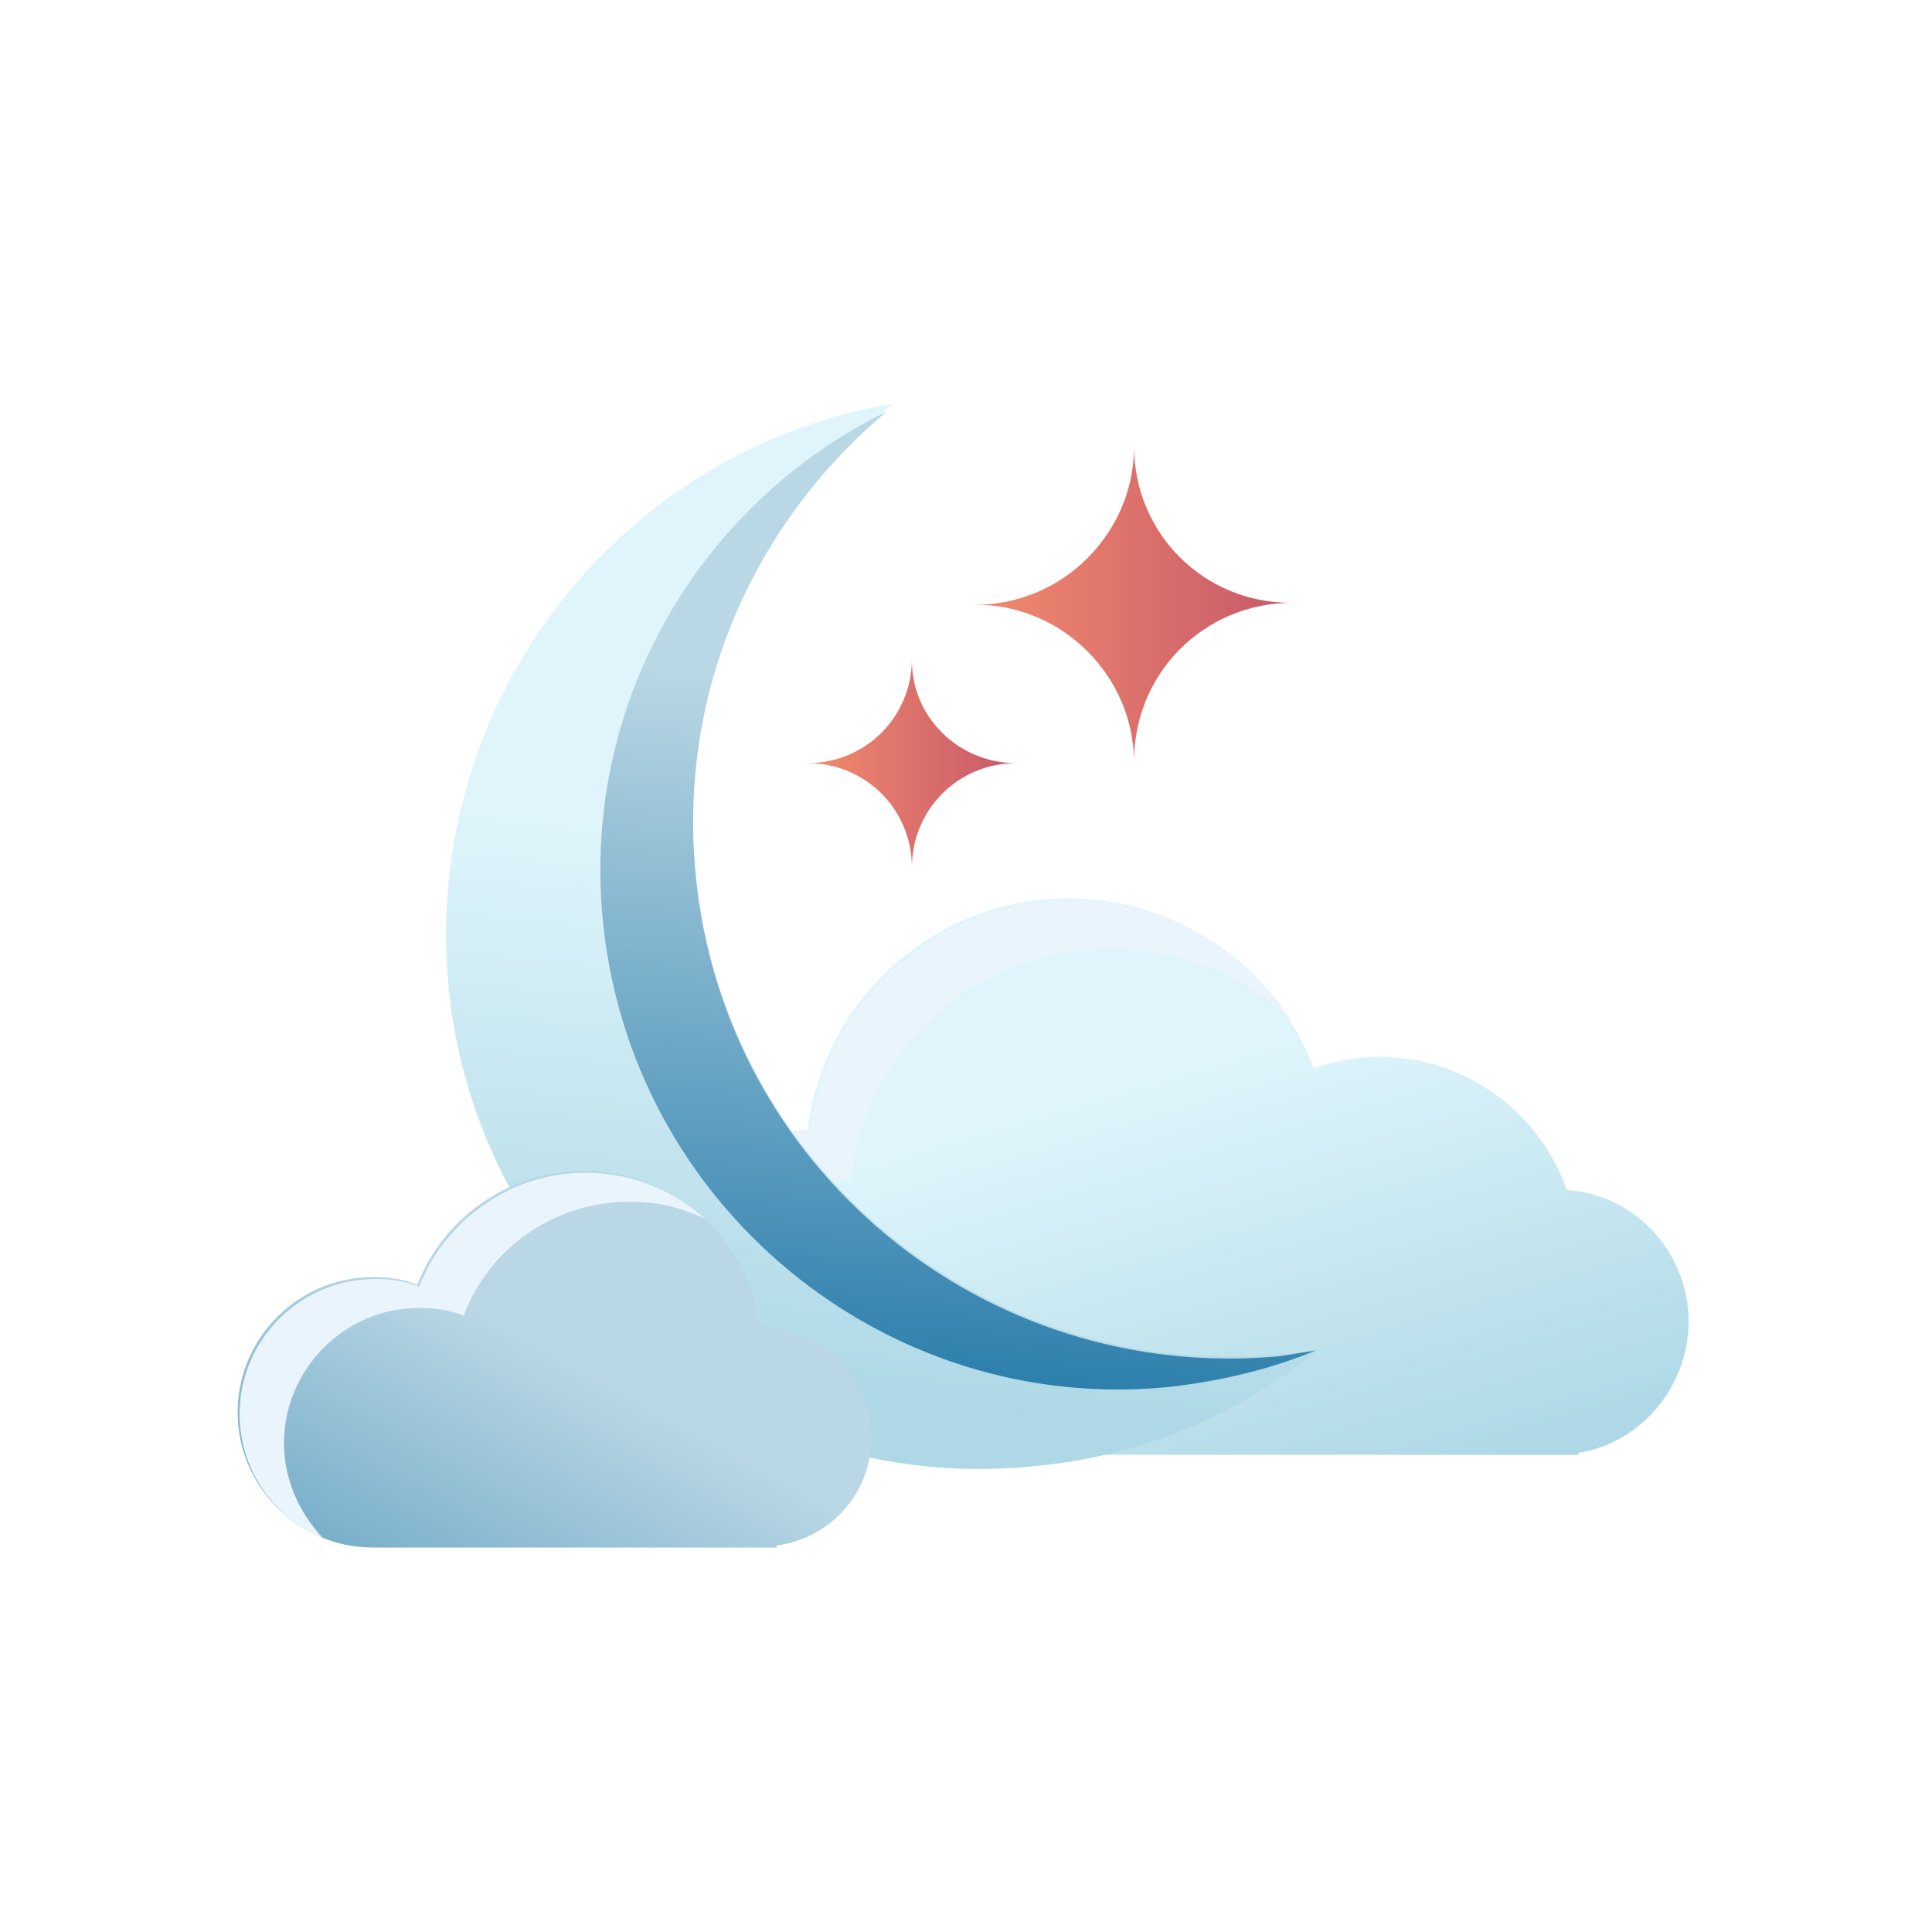
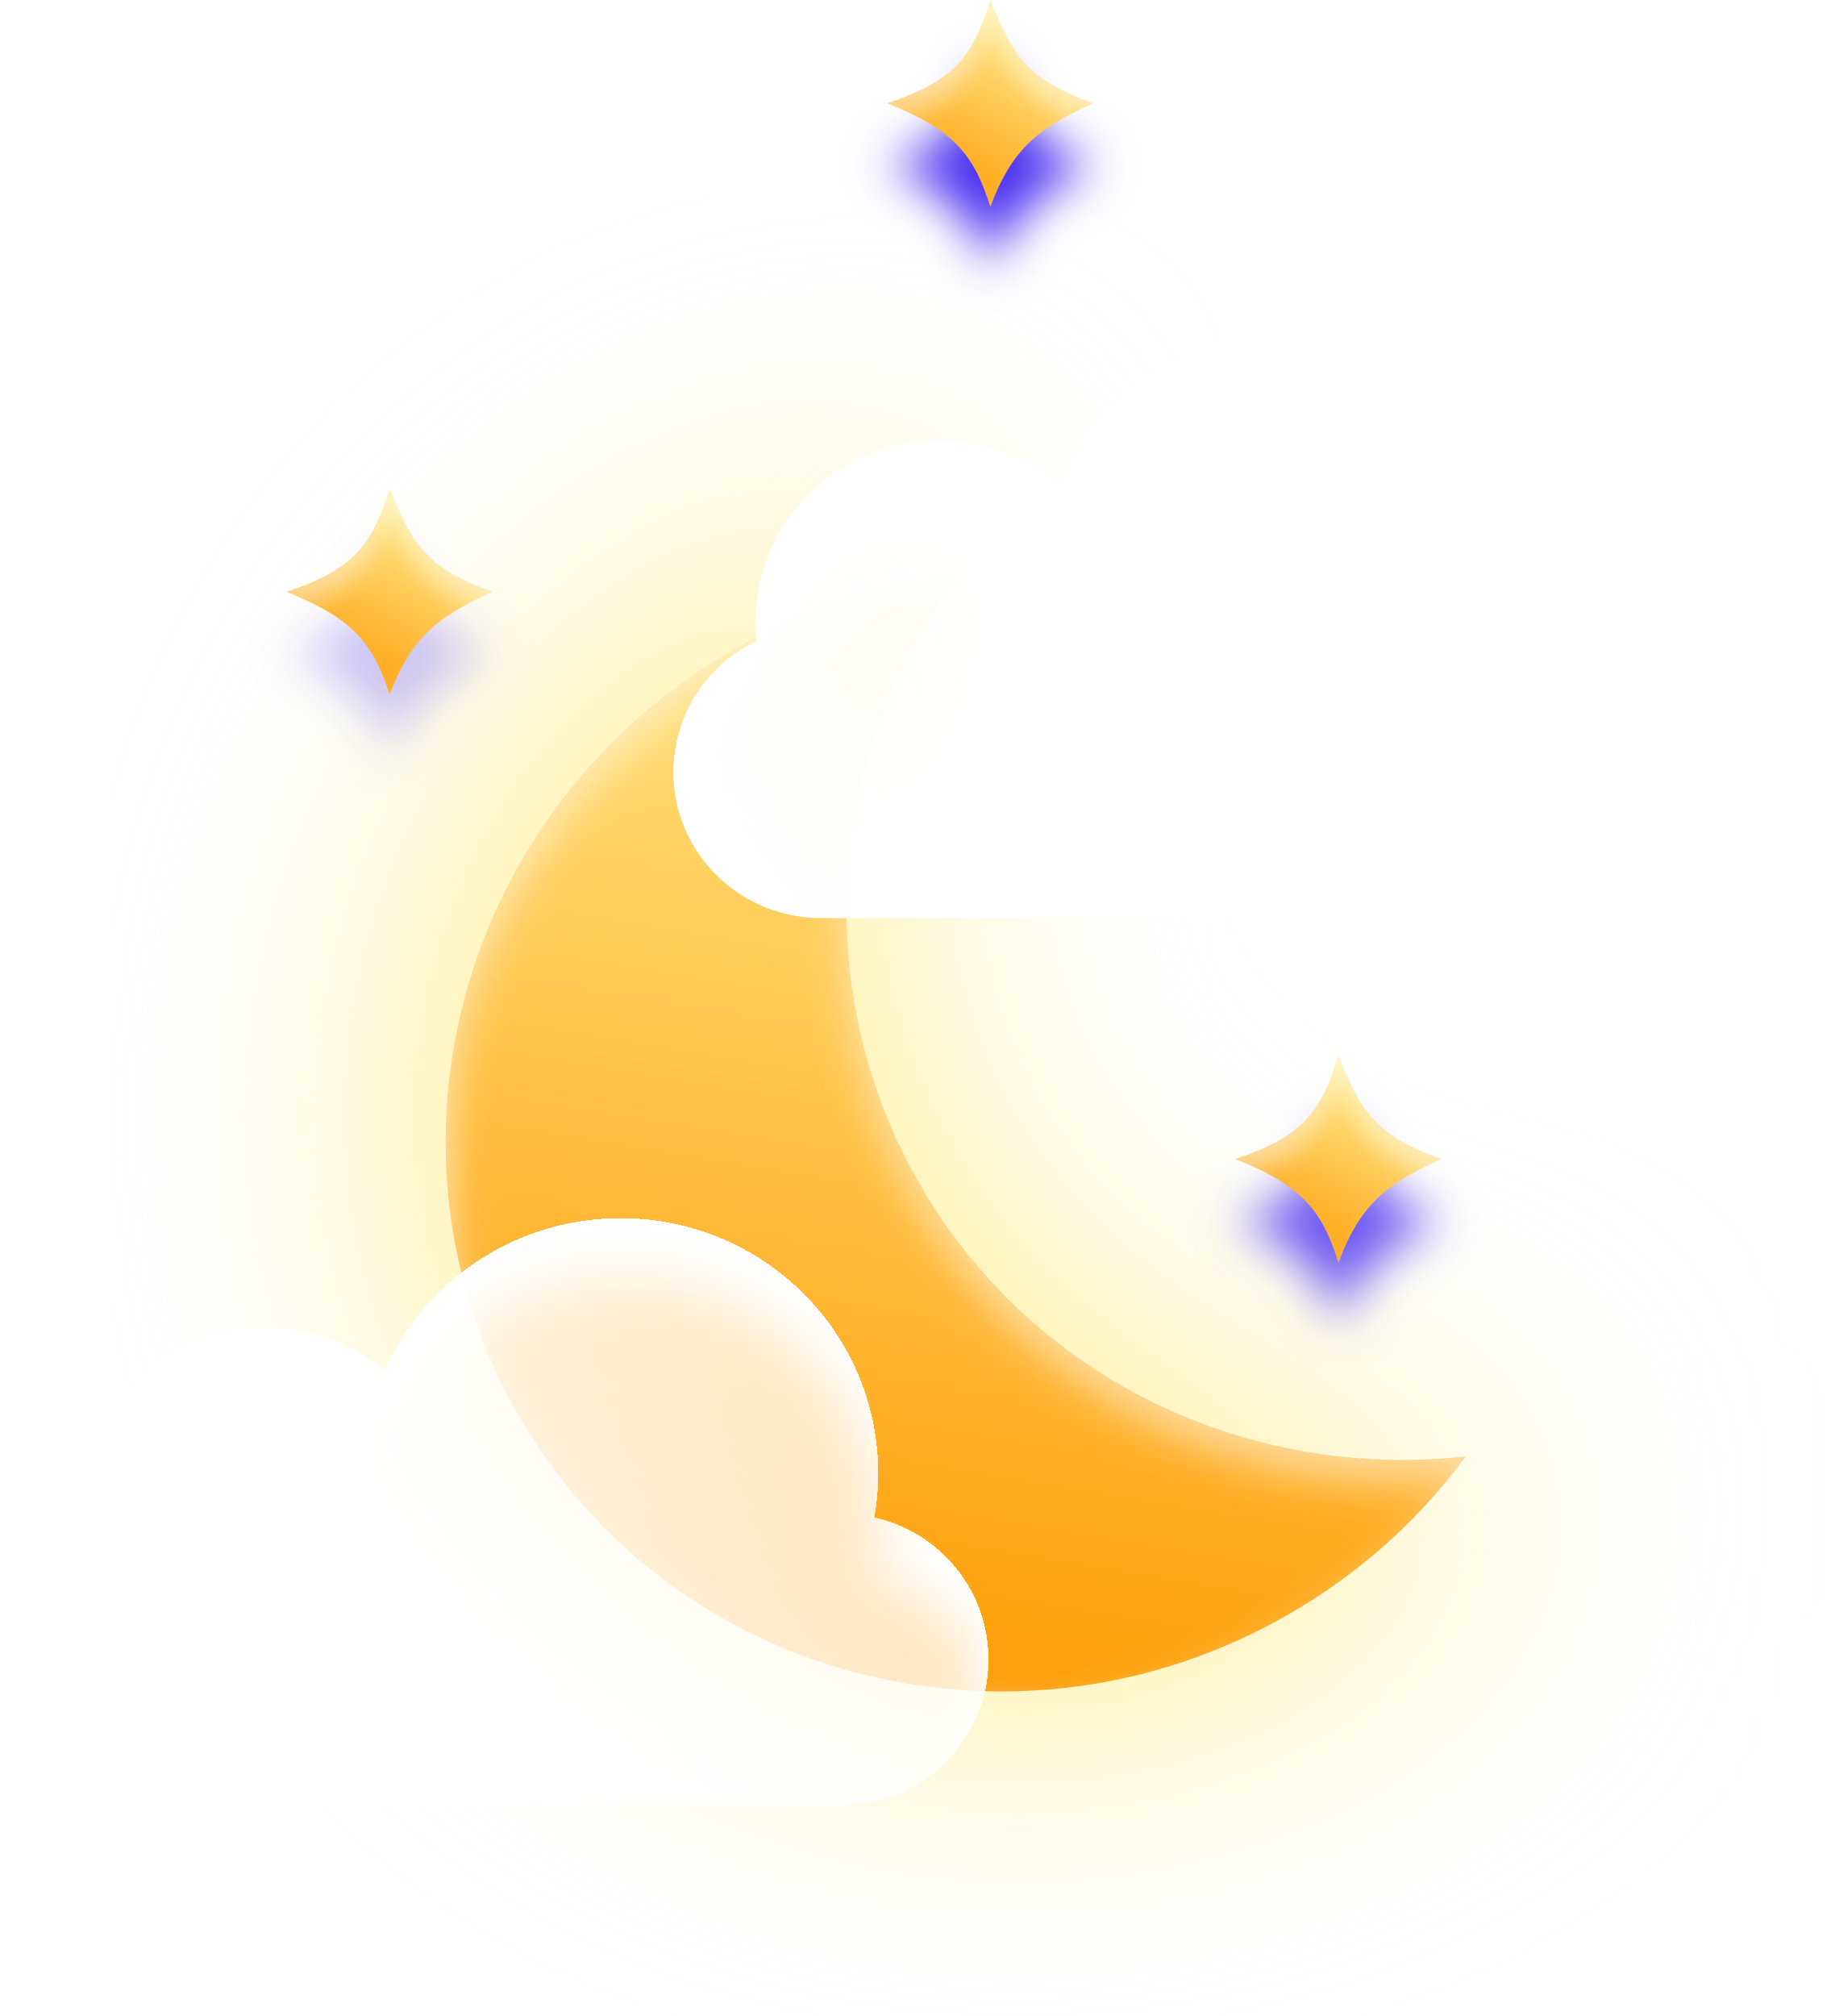
- <svg xmlns="http://www.w3.org/2000/svg" version="1.1" id="Слой_1" x="0px" y="0px" viewBox="0 0 100 100" style="enable-background:new 0 0 100 100;" xml:space="preserve">
-   <style type="text/css">
- 	.st0{fill:url(#SVGID_1_);}
- 	.st1{fill:#E9F4FC;}
- 	.st2{fill:url(#SVGID_2_);}
- 	.st3{fill:url(#SVGID_3_);}
- 	.st4{fill:url(#SVGID_4_);}
- 	.st5{fill:url(#SVGID_5_);}
- 	.st6{fill:url(#SVGID_6_);}
- </style>
-   <g>
-     <linearGradient id="SVGID_1_" gradientUnits="userSpaceOnUse" x1="57.01" y1="56.442" x2="63.803" y2="79.601">
-       <stop offset="0" style="stop-color:#DFF5FB" />
-       <stop offset="0.25" style="stop-color:#D3EEF6" />
-       <stop offset="1" style="stop-color:#AED8E6" />
+ <svg xmlns="http://www.w3.org/2000/svg" width="326" height="359" viewBox="0 0 326 359" fill="none">
+   <g filter="url(#filter0_f_8_8)">
+     <path d="M172.855 88.134C147.788 122.168 143.442 168.614 165.554 206.914C187.666 245.213 230.063 264.672 272.07 259.981C263.138 272.108 251.576 282.659 237.642 290.704C184.604 321.325 117.296 304.038 87.304 252.091C57.313 200.145 75.996 133.21 129.034 102.589C142.967 94.544 157.886 89.806 172.855 88.134Z" fill="#FFEE94" />
+   </g>
+   <g filter="url(#filter1_i_8_8)">
+     <path d="M170.517 102.476C147.636 133.543 143.668 175.941 163.853 210.902C184.038 245.863 222.739 263.626 261.085 259.343C252.931 270.413 242.377 280.045 229.657 287.388C181.243 315.34 119.801 299.56 92.424 252.141C65.047 204.723 82.101 143.623 130.516 115.67C143.235 108.327 156.854 104.002 170.517 102.476Z" fill="url(#paint0_linear_8_8)" />
+   </g>
+   <g filter="url(#filter3_i_8_8)">
+     <path d="M155.68 270.253C156.129 267.701 156.364 265.075 156.364 262.395C156.364 237.324 135.85 217 110.545 217C91.734 217 75.57 228.232 68.513 244.297C62.797 239.407 55.379 236.455 47.273 236.455C29.198 236.455 14.546 251.133 14.546 269.24C14.546 270.249 14.591 271.246 14.68 272.231C5.986 276.45 0 285.303 0 295.541C0 309.867 11.722 321.481 26.182 321.481H149.818C164.278 321.481 176 309.867 176 295.541C176 283.211 167.317 272.89 155.68 270.253Z" fill="url(#paint1_linear_8_8)" />
+   </g>
+   <g filter="url(#filter5_i_8_8)">
+     <path d="M275.68 112.253C276.129 109.701 276.364 107.075 276.364 104.395C276.364 79.324 255.85 59 230.545 59C211.734 59 195.57 70.232 188.513 86.297C182.797 81.407 175.379 78.455 167.273 78.455C149.198 78.455 134.545 93.133 134.545 111.24C134.545 112.249 134.591 113.246 134.68 114.231C125.986 118.45 120 127.303 120 137.541C120 151.867 131.722 163.481 146.182 163.481H269.818C284.278 163.481 296 151.867 296 137.541C296 125.211 287.317 114.89 275.68 112.253Z" fill="url(#paint2_linear_8_8)" />
+   </g>
+   <g filter="url(#filter6_di_8_8)">
+     <path d="M194.765 18.382C184.249 23.052 180.144 26.998 176.382 36.765C173.386 27.3 169.702 23.078 158 18.382C170.038 14.46 173.305 9.92 176.382 1.2095e-05C180.164 9.143 182.499 14.132 194.765 18.382Z" fill="url(#paint3_linear_8_8)" />
+   </g>
+   <g filter="url(#filter7_di_8_8)">
+     <path d="M87.765 105.382C77.249 110.052 73.144 113.998 69.382 123.765C66.386 114.3 62.702 110.079 51 105.382C63.038 101.46 66.305 96.92 69.382 87C73.164 96.143 75.499 101.132 87.765 105.382Z" fill="url(#paint4_linear_8_8)" />
+   </g>
+   <g filter="url(#filter8_di_8_8)">
+     <path d="M256.765 206.382C246.249 211.052 242.144 214.998 238.382 224.765C235.386 215.3 231.702 211.079 220 206.382C232.038 202.46 235.305 197.92 238.382 188C242.164 197.143 244.499 202.132 256.765 206.382Z" fill="url(#paint5_linear_8_8)" />
+   </g>
+   <defs>
+     <filter id="filter0_f_8_8" x="19.994" y="35.134" width="305.076" height="323.713" filterUnits="userSpaceOnUse" color-interpolation-filters="sRGB">
+       <feFlood flood-opacity="0" result="BackgroundImageFix" />
+       <feBlend mode="normal" in="SourceGraphic" in2="BackgroundImageFix" result="shape" />
+       <feGaussianBlur stdDeviation="26.5" result="effect1_foregroundBlur_8_8" />
+     </filter>
+     <filter id="filter1_i_8_8" x="79.362" y="102.476" width="181.723" height="202.735" filterUnits="userSpaceOnUse" color-interpolation-filters="sRGB">
+       <feFlood flood-opacity="0" result="BackgroundImageFix" />
+       <feBlend mode="normal" in="SourceGraphic" in2="BackgroundImageFix" result="shape" />
+       <feColorMatrix in="SourceAlpha" type="matrix" values="0 0 0 0 0 0 0 0 0 0 0 0 0 0 0 0 0 0 127 0" result="hardAlpha" />
+       <feOffset dy="4" />
+       <feGaussianBlur stdDeviation="4" />
+       <feComposite in2="hardAlpha" operator="arithmetic" k2="-1" k3="1" />
+       <feColorMatrix type="matrix" values="0 0 0 0 1 0 0 0 0 1 0 0 0 0 1 0 0 0 0.55 0" />
+       <feBlend mode="normal" in2="shape" result="effect1_innerShadow_8_8" />
+     </filter>
+     <filter id="filter3_i_8_8" x="0" y="217" width="176" height="114.481" filterUnits="userSpaceOnUse" color-interpolation-filters="sRGB">
+       <feFlood flood-opacity="0" result="BackgroundImageFix" />
+       <feBlend mode="normal" in="SourceGraphic" in2="BackgroundImageFix" result="shape" />
+       <feColorMatrix in="SourceAlpha" type="matrix" values="0 0 0 0 0 0 0 0 0 0 0 0 0 0 0 0 0 0 127 0" result="hardAlpha" />
+       <feOffset dy="11" />
+       <feGaussianBlur stdDeviation="5" />
+       <feComposite in2="hardAlpha" operator="arithmetic" k2="-1" k3="1" />
+       <feColorMatrix type="matrix" values="0 0 0 0 1 0 0 0 0 1 0 0 0 0 1 0 0 0 1 0" />
+       <feBlend mode="normal" in2="shape" result="effect1_innerShadow_8_8" />
+     </filter>
+     <filter id="filter5_i_8_8" x="120" y="59" width="176" height="114.481" filterUnits="userSpaceOnUse" color-interpolation-filters="sRGB">
+       <feFlood flood-opacity="0" result="BackgroundImageFix" />
+       <feBlend mode="normal" in="SourceGraphic" in2="BackgroundImageFix" result="shape" />
+       <feColorMatrix in="SourceAlpha" type="matrix" values="0 0 0 0 0 0 0 0 0 0 0 0 0 0 0 0 0 0 127 0" result="hardAlpha" />
+       <feOffset dy="11" />
+       <feGaussianBlur stdDeviation="5" />
+       <feComposite in2="hardAlpha" operator="arithmetic" k2="-1" k3="1" />
+       <feColorMatrix type="matrix" values="0 0 0 0 1 0 0 0 0 1 0 0 0 0 1 0 0 0 1 0" />
+       <feBlend mode="normal" in2="shape" result="effect1_innerShadow_8_8" />
+     </filter>
+     <filter id="filter6_di_8_8" x="149.233" y="0" width="54.3" height="56.532" filterUnits="userSpaceOnUse" color-interpolation-filters="sRGB">
+       <feFlood flood-opacity="0" result="BackgroundImageFix" />
+       <feColorMatrix in="SourceAlpha" type="matrix" values="0 0 0 0 0 0 0 0 0 0 0 0 0 0 0 0 0 0 127 0" result="hardAlpha" />
+       <feOffset dy="11" />
+       <feGaussianBlur stdDeviation="4.384" />
+       <feColorMatrix type="matrix" values="0 0 0 0 0.285 0 0 0 0 0.18 0 0 0 0 0.938 0 0 0 1 0" />
+       <feBlend mode="normal" in2="BackgroundImageFix" result="effect1_dropShadow_8_8" />
+       <feBlend mode="normal" in="SourceGraphic" in2="effect1_dropShadow_8_8" result="shape" />
+       <feColorMatrix in="SourceAlpha" type="matrix" values="0 0 0 0 0 0 0 0 0 0 0 0 0 0 0 0 0 0 127 0" result="hardAlpha" />
+       <feOffset dy="4" />
+       <feGaussianBlur stdDeviation="2" />
+       <feComposite in2="hardAlpha" operator="arithmetic" k2="-1" k3="1" />
+       <feColorMatrix type="matrix" values="0 0 0 0 1 0 0 0 0 1 0 0 0 0 1 0 0 0 0.44 0" />
+       <feBlend mode="normal" in2="shape" result="effect2_innerShadow_8_8" />
+     </filter>
+     <filter id="filter7_di_8_8" x="42.233" y="87" width="54.3" height="56.532" filterUnits="userSpaceOnUse" color-interpolation-filters="sRGB">
+       <feFlood flood-opacity="0" result="BackgroundImageFix" />
+       <feColorMatrix in="SourceAlpha" type="matrix" values="0 0 0 0 0 0 0 0 0 0 0 0 0 0 0 0 0 0 127 0" result="hardAlpha" />
+       <feOffset dy="11" />
+       <feGaussianBlur stdDeviation="4.384" />
+       <feColorMatrix type="matrix" values="0 0 0 0 0.285 0 0 0 0 0.18 0 0 0 0 0.938 0 0 0 0.28 0" />
+       <feBlend mode="normal" in2="BackgroundImageFix" result="effect1_dropShadow_8_8" />
+       <feBlend mode="normal" in="SourceGraphic" in2="effect1_dropShadow_8_8" result="shape" />
+       <feColorMatrix in="SourceAlpha" type="matrix" values="0 0 0 0 0 0 0 0 0 0 0 0 0 0 0 0 0 0 127 0" result="hardAlpha" />
+       <feOffset dy="4" />
+       <feGaussianBlur stdDeviation="2" />
+       <feComposite in2="hardAlpha" operator="arithmetic" k2="-1" k3="1" />
+       <feColorMatrix type="matrix" values="0 0 0 0 1 0 0 0 0 1 0 0 0 0 1 0 0 0 0.44 0" />
+       <feBlend mode="normal" in2="shape" result="effect2_innerShadow_8_8" />
+     </filter>
+     <filter id="filter8_di_8_8" x="211.233" y="188" width="54.3" height="56.532" filterUnits="userSpaceOnUse" color-interpolation-filters="sRGB">
+       <feFlood flood-opacity="0" result="BackgroundImageFix" />
+       <feColorMatrix in="SourceAlpha" type="matrix" values="0 0 0 0 0 0 0 0 0 0 0 0 0 0 0 0 0 0 127 0" result="hardAlpha" />
+       <feOffset dy="11" />
+       <feGaussianBlur stdDeviation="4.384" />
+       <feColorMatrix type="matrix" values="0 0 0 0 0.285 0 0 0 0 0.18 0 0 0 0 0.938 0 0 0 0.8 0" />
+       <feBlend mode="normal" in2="BackgroundImageFix" result="effect1_dropShadow_8_8" />
+       <feBlend mode="normal" in="SourceGraphic" in2="effect1_dropShadow_8_8" result="shape" />
+       <feColorMatrix in="SourceAlpha" type="matrix" values="0 0 0 0 0 0 0 0 0 0 0 0 0 0 0 0 0 0 127 0" result="hardAlpha" />
+       <feOffset dy="4" />
+       <feGaussianBlur stdDeviation="2" />
+       <feComposite in2="hardAlpha" operator="arithmetic" k2="-1" k3="1" />
+       <feColorMatrix type="matrix" values="0 0 0 0 1 0 0 0 0 1 0 0 0 0 1 0 0 0 0.44 0" />
+       <feBlend mode="normal" in2="shape" result="effect2_innerShadow_8_8" />
+     </filter>
+     <linearGradient id="paint0_linear_8_8" x1="175.5" y1="86" x2="139.175" y2="305.951" gradientUnits="userSpaceOnUse">
+       <stop stop-color="#FFEE94" />
+       <stop offset="1" stop-color="#FF9900" />
    </linearGradient>
-     <path class="st0" d="M87.4,68.4c0-3.6-2.8-6.6-6.3-6.8c-1.4-4-5.2-6.9-9.7-6.9c-1.2,0-2.3,0.2-3.4,0.6c-1.9-5.1-6.9-8.8-12.7-8.8   c-7,0-12.7,5.3-13.5,12c0,0-0.1,0-0.1,0c-4.6,0-8.4,3.7-8.4,8.4c0,4.2,3.1,7.7,7.2,8.3l0,0.1h30.9h10.3v-0.1   C84.9,74.7,87.4,71.8,87.4,68.4z" />
-     <g>
-       <path class="st1" d="M35.5,69.5c0-4.6,3.7-8.4,8.4-8.4c0,0,0.1,0,0.1,0c0.8-6.8,6.5-12,13.5-12c3.6,0,6.8,1.4,9.3,3.7    c-2.4-3.8-6.6-6.2-11.4-6.2c-7,0-12.7,5.3-13.5,12c0,0-0.1,0-0.1,0c-4.6,0-8.4,3.7-8.4,8.4c0,2.7,1.2,5,3.2,6.5    C35.8,72.3,35.5,70.9,35.5,69.5z" />
-     </g>
-     <g>
-       <linearGradient id="SVGID_2_" gradientUnits="userSpaceOnUse" x1="36.493" y1="13.873" x2="30.935" y2="41.973" gradientTransform="matrix(0.9956 -9.368146e-02 9.368146e-02 0.9956 9.4846 33.6685)">
-         <stop offset="0" style="stop-color:#DFF5FB" />
-         <stop offset="0.25" style="stop-color:#D3EEF6" />
-         <stop offset="1" style="stop-color:#AED8E6" />
-       </linearGradient>
-       <path class="st2" d="M66.2,70.1c-15.3,1.4-28.8-9.8-30.2-25c-0.9-9.6,3.2-18.5,10.2-24.2c-14.2,2.4-24.3,15.4-23,30    c1.4,15.3,15,26.5,30.2,25c5.7-0.5,10.8-2.7,14.9-6.1C67.6,70,66.9,70.1,66.2,70.1z" />
-       <linearGradient id="SVGID_3_" gradientUnits="userSpaceOnUse" x1="34.239" y1="47.088" x2="41.341" y2="6.328" gradientTransform="matrix(0.9956 -9.368146e-02 9.368146e-02 0.9956 9.4846 33.6685)">
-         <stop offset="0" style="stop-color:#1570A3" />
-         <stop offset="1" style="stop-color:#B9D7E4" />
-       </linearGradient>
-       <path class="st3" d="M68.1,69.9c-0.6,0.1-1.3,0.2-1.9,0.3c-15.3,1.4-28.8-9.8-30.2-25c-0.9-9.5,3.1-18.2,9.9-23.9    C36.3,26,30.1,36.3,31.2,47.6c1.4,14.7,14.5,25.6,29.2,24.2C63.1,71.5,65.7,70.9,68.1,69.9z" />
-     </g>
-     <linearGradient id="SVGID_4_" gradientUnits="userSpaceOnUse" x1="12.649" y1="103.069" x2="30.249" y2="70.955">
-       <stop offset="0" style="stop-color:#1570A3" />
-       <stop offset="1" style="stop-color:#B9D7E4" />
+     <linearGradient id="paint1_linear_8_8" x1="11.194" y1="312.152" x2="188.749" y2="179.375" gradientUnits="userSpaceOnUse">
+       <stop stop-color="white" />
+       <stop offset="1" stop-color="white" stop-opacity="0.58" />
    </linearGradient>
-     <path class="st4" d="M45.1,74.4c0-3.1-2.5-5.7-5.7-5.7c0,0,0,0-0.1,0c-0.5-4.6-4.4-8.1-9.1-8.1c-3.9,0-7.3,2.5-8.6,5.9   c-0.7-0.3-1.5-0.4-2.3-0.4c-3.8,0-7,3.1-7,7c0,3.8,3.1,7,7,7h20.9l0-0.1C43,79.6,45.1,77.3,45.1,74.4z" />
-     <path class="st1" d="M14.7,74.7c0-3.8,3.1-7,7-7c0.8,0,1.6,0.1,2.3,0.4c1.3-3.5,4.7-5.9,8.6-5.9c1.4,0,2.7,0.3,3.9,0.9   c-1.6-1.5-3.8-2.4-6.2-2.4c-3.9,0-7.3,2.5-8.6,5.9c-0.7-0.3-1.5-0.4-2.3-0.4c-3.8,0-7,3.1-7,7c0,2.9,1.8,5.4,4.3,6.4   C15.5,78.3,14.7,76.6,14.7,74.7z" />
-     <linearGradient id="SVGID_5_" gradientUnits="userSpaceOnUse" x1="41.81" y1="39.492" x2="52.613" y2="39.492">
-       <stop offset="0" style="stop-color:#F28B6C" />
-       <stop offset="1" style="stop-color:#C7586B" />
+     <linearGradient id="paint2_linear_8_8" x1="131.194" y1="154.152" x2="308.749" y2="21.375" gradientUnits="userSpaceOnUse">
+       <stop stop-color="white" />
+       <stop offset="1" stop-color="white" stop-opacity="0.58" />
    </linearGradient>
-     <path class="st5" d="M52.6,39.5L52.6,39.5C52.6,39.5,52.6,39.5,52.6,39.5c-3,0-5.4-2.4-5.4-5.3c0,0,0-0.1,0-0.1h0c0,0,0,0,0,0   c0,3-2.4,5.4-5.4,5.4c3,0,5.4,2.4,5.4,5.4c0,0,0,0,0,0h0C47.2,41.9,49.6,39.5,52.6,39.5z" />
-     <linearGradient id="SVGID_6_" gradientUnits="userSpaceOnUse" x1="50.409" y1="31.222" x2="66.876" y2="31.222">
-       <stop offset="0" style="stop-color:#F28B6C" />
-       <stop offset="1" style="stop-color:#C7586B" />
+     <linearGradient id="paint3_linear_8_8" x1="171.064" y1="38.487" x2="188.366" y2="6.003" gradientUnits="userSpaceOnUse">
+       <stop stop-color="#FF9900" />
+       <stop offset="1" stop-color="#FFEE94" />
    </linearGradient>
-     <path class="st6" d="M66.9,31.2L66.9,31.2c0,0-0.1,0-0.1,0c-4.5,0-8.1-3.6-8.1-8.1c0,0,0-0.1,0-0.1h0c0,0,0,0,0,0.1   c0,4.5-3.7,8.2-8.2,8.2c4.5,0,8.2,3.7,8.2,8.2c0,0,0,0,0,0.1h0C58.6,34.9,62.3,31.2,66.9,31.2z" />
-   </g>
+     <linearGradient id="paint4_linear_8_8" x1="64.064" y1="125.487" x2="81.366" y2="93.003" gradientUnits="userSpaceOnUse">
+       <stop stop-color="#FF9900" />
+       <stop offset="1" stop-color="#FFEE94" />
+     </linearGradient>
+     <linearGradient id="paint5_linear_8_8" x1="233.064" y1="226.487" x2="250.366" y2="194.003" gradientUnits="userSpaceOnUse">
+       <stop stop-color="#FF9900" />
+       <stop offset="1" stop-color="#FFEE94" />
+     </linearGradient>
+   </defs>
</svg>
